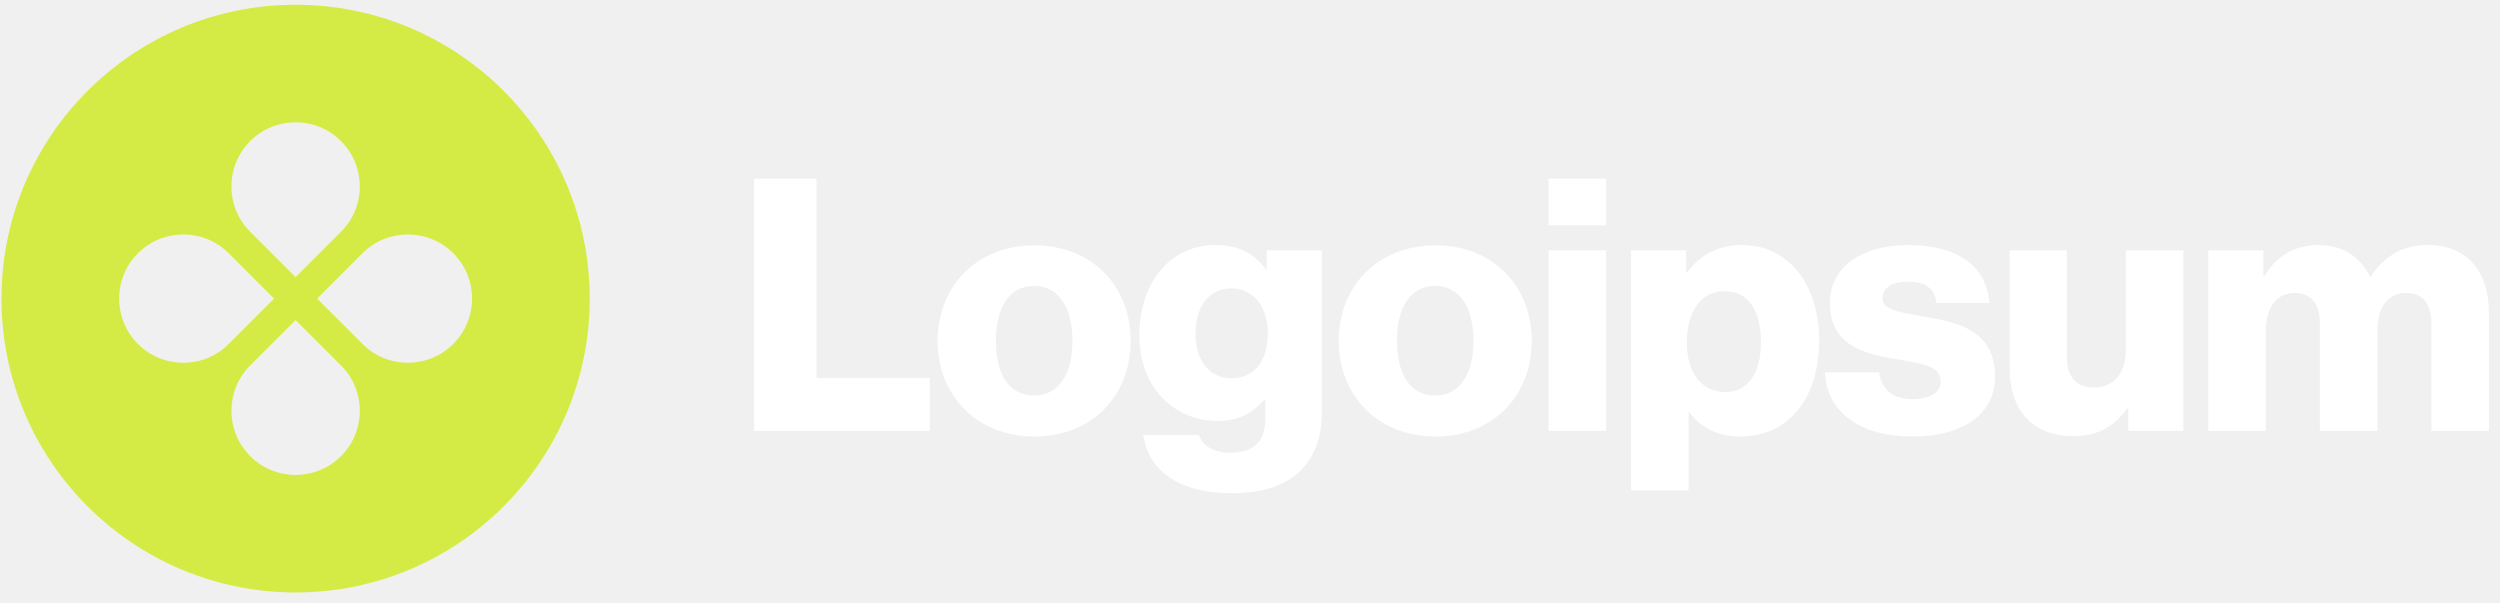
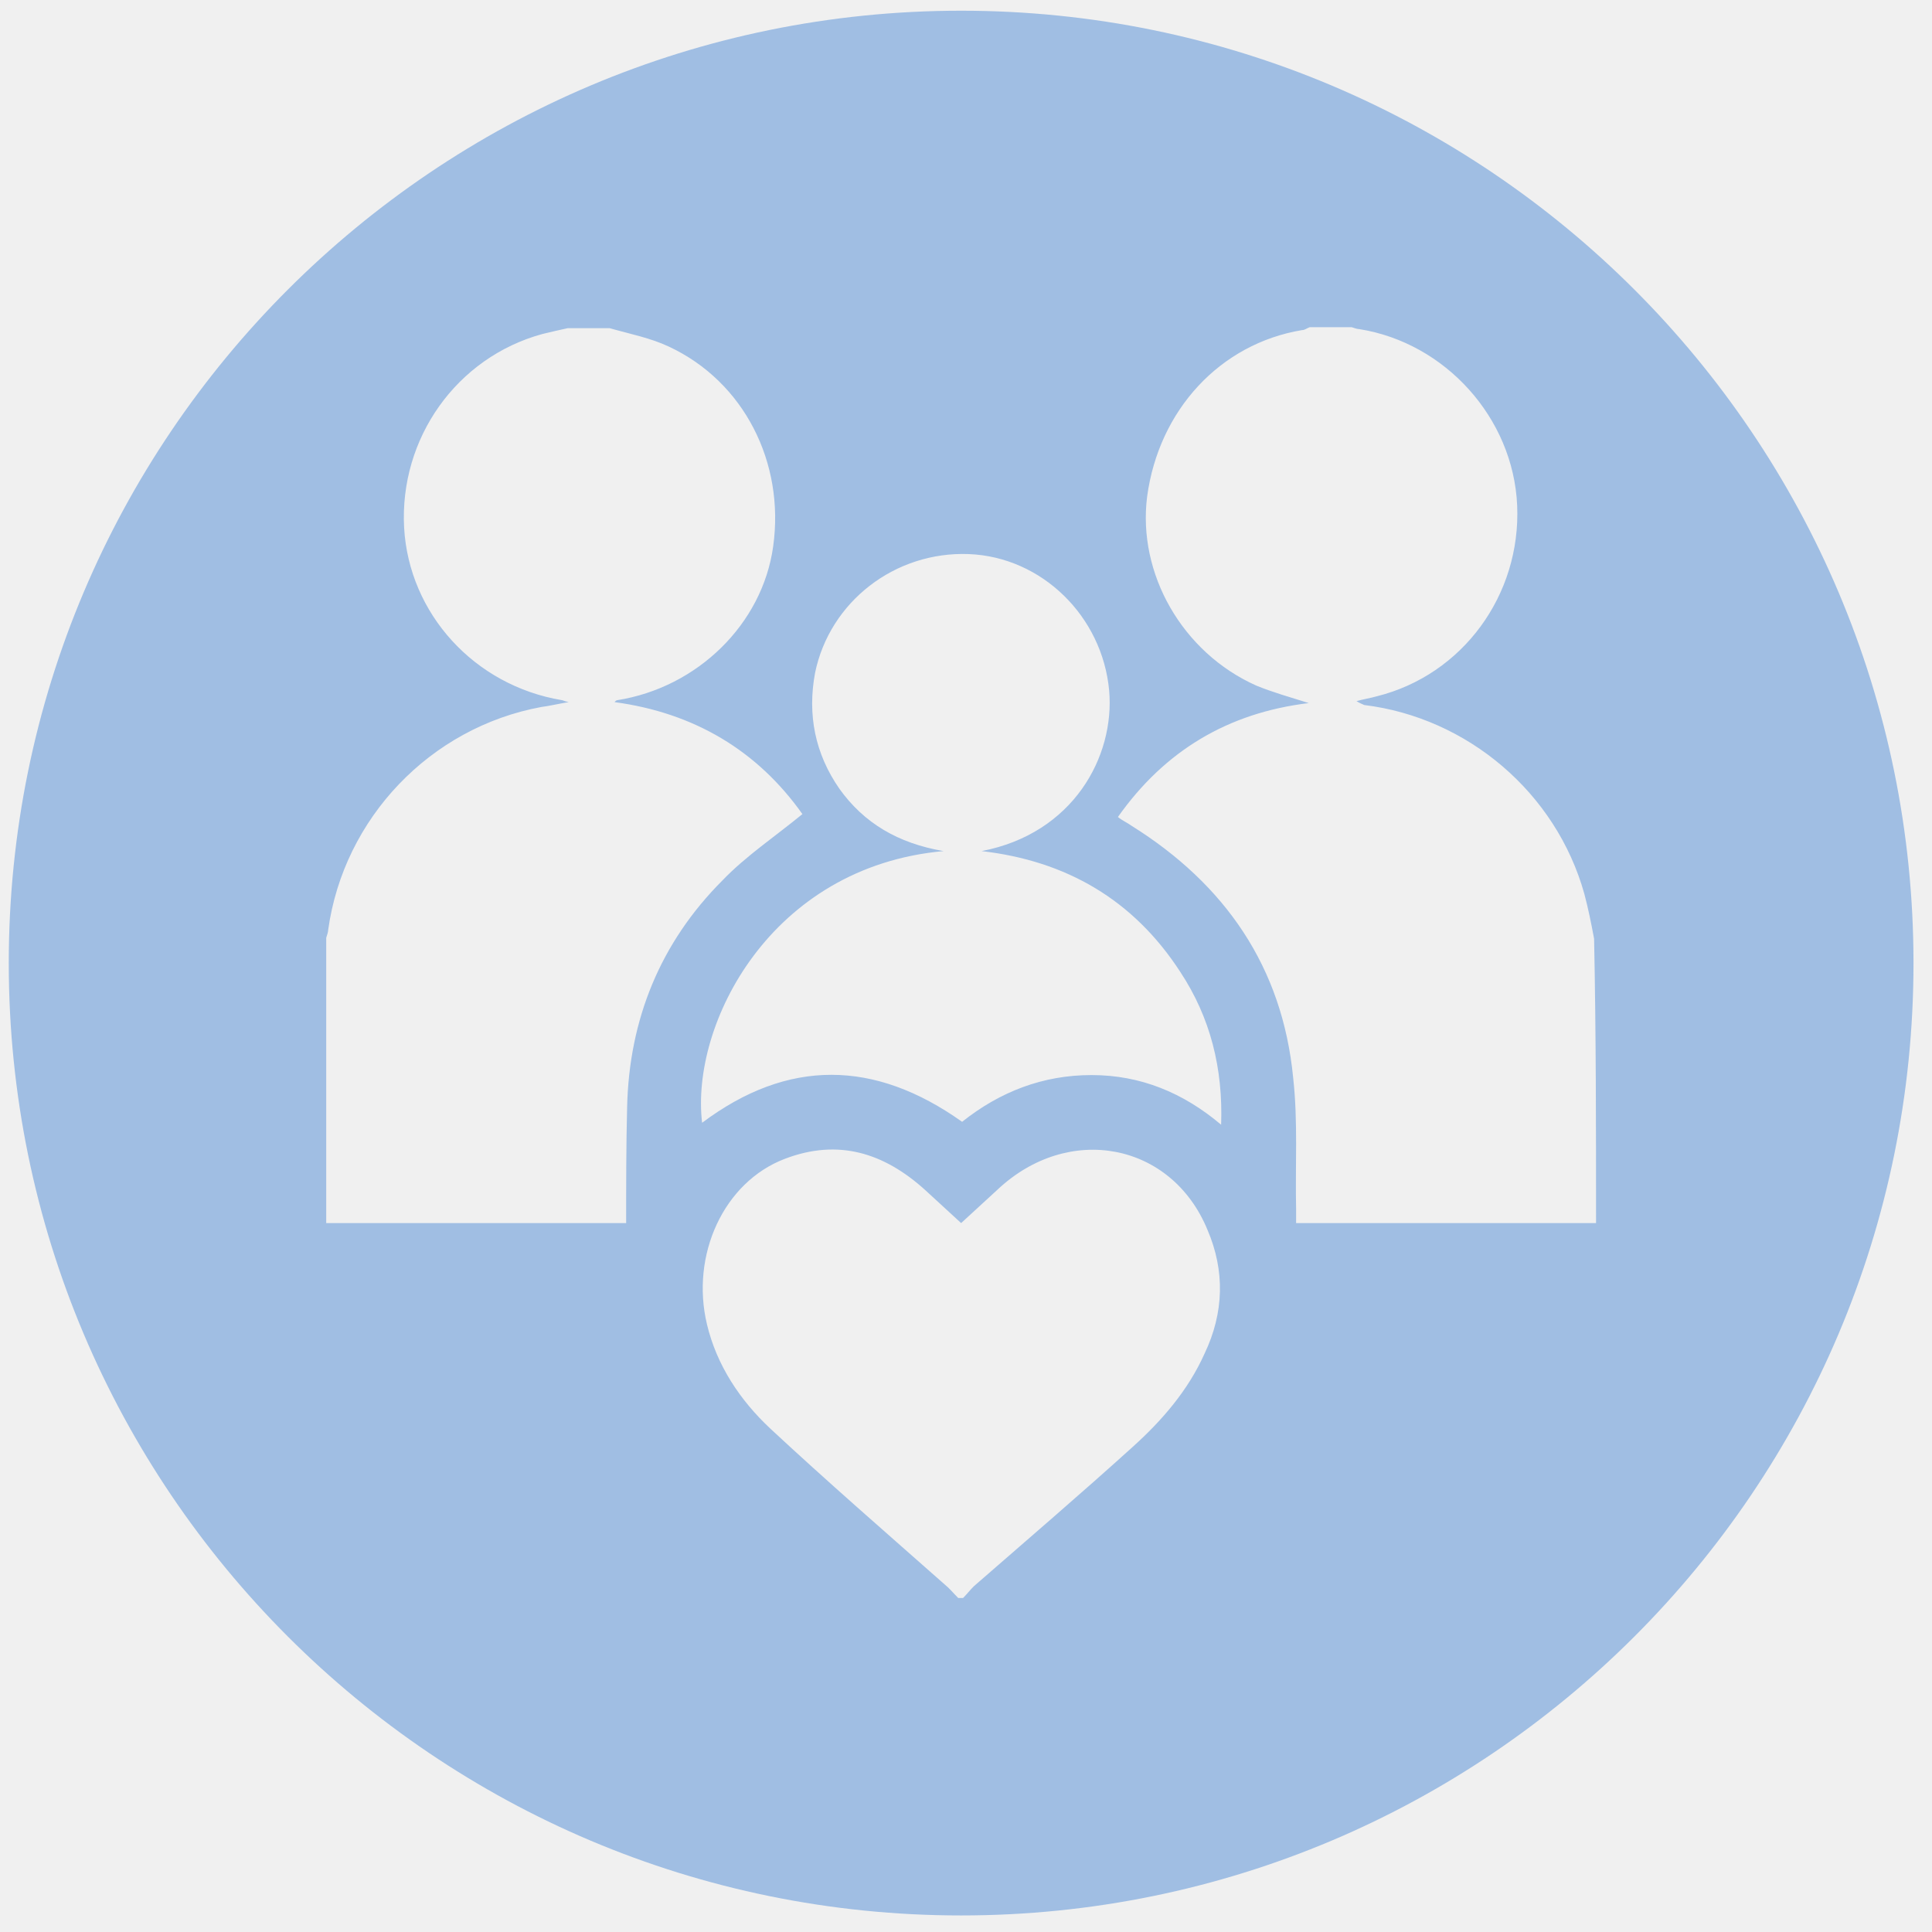
- <svg xmlns="http://www.w3.org/2000/svg" width="166" height="40" viewBox="0 0 166 40" fill="none">
-   <g clip-path="url(#clip0_427_4635)">
-     <path d="M50.071 28.608H61.742V25.096H54.219V11.866H50.071V28.608Z" fill="white" />
-     <path d="M68.656 26.267C66.992 26.267 66.125 24.815 66.125 22.637C66.125 20.46 66.992 18.985 68.656 18.985C70.32 18.985 71.211 20.46 71.211 22.637C71.211 24.815 70.32 26.267 68.656 26.267ZM68.68 28.983C72.546 28.983 75.078 26.243 75.078 22.637C75.078 19.032 72.546 16.292 68.68 16.292C64.836 16.292 62.258 19.032 62.258 22.637C62.258 26.243 64.836 28.983 68.68 28.983Z" fill="white" />
-     <path d="M81.771 32.752C83.552 32.752 85.122 32.354 86.177 31.418C87.137 30.552 87.77 29.24 87.77 27.437V16.62H84.114V17.908H84.067C83.364 16.901 82.286 16.269 80.693 16.269C77.716 16.269 75.654 18.75 75.654 22.263C75.654 25.939 78.162 27.953 80.857 27.953C82.31 27.953 83.224 27.367 83.927 26.571H84.02V27.765C84.02 29.217 83.341 30.06 81.724 30.06C80.458 30.06 79.826 29.521 79.615 28.889H75.912C76.287 31.394 78.466 32.752 81.771 32.752ZM81.747 25.119C80.318 25.119 79.38 23.949 79.38 22.146C79.38 20.319 80.318 19.149 81.747 19.149C83.341 19.149 84.184 20.507 84.184 22.122C84.184 23.808 83.411 25.119 81.747 25.119Z" fill="white" />
-     <path d="M95.287 26.267C93.623 26.267 92.756 24.815 92.756 22.637C92.756 20.46 93.623 18.985 95.287 18.985C96.951 18.985 97.841 20.46 97.841 22.637C97.841 24.815 96.951 26.267 95.287 26.267ZM95.311 28.983C99.177 28.983 101.708 26.243 101.708 22.637C101.708 19.032 99.177 16.292 95.311 16.292C91.467 16.292 88.889 19.032 88.889 22.637C88.889 26.243 91.467 28.983 95.311 28.983Z" fill="white" />
-     <path d="M102.824 28.608H106.644V16.619H102.824V28.608ZM102.824 14.957H106.644V11.866H102.824V14.957Z" fill="white" />
-     <path d="M108.301 32.565H112.121V27.367H112.168C112.918 28.374 114.02 28.983 115.566 28.983C118.707 28.983 120.792 26.501 120.792 22.614C120.792 19.008 118.847 16.269 115.66 16.269C114.02 16.269 112.848 16.994 112.028 18.072H111.957V16.62H108.301V32.565ZM114.582 26.032C112.942 26.032 112.004 24.698 112.004 22.754C112.004 20.811 112.848 19.336 114.512 19.336C116.152 19.336 116.926 20.694 116.926 22.754C116.926 24.791 116.035 26.032 114.582 26.032Z" fill="white" />
-     <path d="M127.011 28.983C130.152 28.983 132.472 27.625 132.472 25.002C132.472 21.935 129.988 21.396 127.879 21.045C126.355 20.764 124.996 20.647 124.996 19.804C124.996 19.055 125.723 18.704 126.66 18.704C127.715 18.704 128.441 19.032 128.582 20.109H132.097C131.909 17.744 130.082 16.269 126.683 16.269C123.848 16.269 121.504 17.58 121.504 20.109C121.504 22.918 123.731 23.48 125.816 23.831C127.41 24.113 128.863 24.23 128.863 25.307C128.863 26.079 128.136 26.501 126.988 26.501C125.723 26.501 124.926 25.915 124.785 24.721H121.176C121.293 27.367 123.496 28.983 127.011 28.983Z" fill="white" />
-     <path d="M137.661 28.96C139.325 28.96 140.379 28.304 141.246 27.133H141.317V28.608H144.973V16.62H141.153V23.317C141.153 24.745 140.356 25.728 139.043 25.728C137.825 25.728 137.239 25.003 137.239 23.691V16.62H133.442V24.487C133.442 27.157 134.895 28.96 137.661 28.96Z" fill="white" />
-     <path d="M146.635 28.608H150.455V21.888C150.455 20.46 151.158 19.453 152.353 19.453C153.501 19.453 154.04 20.202 154.04 21.49V28.608H157.86V21.888C157.86 20.46 158.54 19.453 159.758 19.453C160.907 19.453 161.446 20.202 161.446 21.49V28.608H165.266V20.811C165.266 18.118 163.906 16.269 161.188 16.269C159.641 16.269 158.352 16.924 157.415 18.376H157.368C156.759 17.088 155.563 16.269 153.993 16.269C152.259 16.269 151.111 17.088 150.361 18.329H150.291V16.62H146.635V28.608Z" fill="white" />
-     <path fill-rule="evenodd" clip-rule="evenodd" d="M19.628 39.34C30.414 39.34 39.158 30.604 39.158 19.828C39.158 9.051 30.414 0.315 19.628 0.315C8.843 0.315 0.099 9.051 0.099 19.828C0.099 30.604 8.843 39.34 19.628 39.34ZM22.643 15.391C24.308 13.728 24.308 11.031 22.643 9.368C20.978 7.704 18.279 7.704 16.614 9.368C14.95 11.031 14.95 13.728 16.614 15.391L19.628 18.403L22.643 15.391ZM24.069 22.839C25.734 24.503 28.433 24.503 30.098 22.839C31.762 21.176 31.762 18.479 30.098 16.816C28.433 15.153 25.734 15.153 24.069 16.816L21.055 19.828L24.069 22.839ZM22.643 30.288C24.308 28.624 24.308 25.927 22.643 24.264L19.628 21.253L16.614 24.264C14.95 25.927 14.95 28.624 16.614 30.288C18.279 31.951 20.978 31.951 22.643 30.288ZM9.159 22.839C7.495 21.176 7.495 18.479 9.159 16.816C10.824 15.153 13.523 15.153 15.188 16.816L18.202 19.828L15.188 22.839C13.523 24.503 10.824 24.503 9.159 22.839Z" fill="#D5EB45" />
+ <svg xmlns="http://www.w3.org/2000/svg" version="1.1" id="Layer_1" x="0px" y="0px" viewBox="0 0 198.4 198.4" style="enable-background:new 0 0 198.4 198.4;" xml:space="preserve">
+   <style type="text/css">
+ 	.st0{fill:#A0BEE3;}
+ </style>
+   <g>
+     <path class="st0" d="M98.7,1.1c-54,0-97.8,43.8-97.8,97.8s43.8,97.8,97.8,97.8c54,0,97.8-43.8,97.8-97.8S152.7,1.1,98.7,1.1z    M64.3,125.6c-10.3,0-20.6,0-30.8,0c0-9.8,0-19.5,0-29.3c0.1-0.3,0.2-0.6,0.2-0.8C35.3,84,44.2,74.7,55.6,72.6   c0.8-0.1,1.6-0.3,2.8-0.5c-0.5-0.1-0.6-0.2-0.7-0.2c-9-1.5-15.7-8.9-16.2-17.7C41,45,46.9,36.7,55.7,34.3c0.8-0.2,1.7-0.4,2.6-0.6   c1.4,0,2.9,0,4.3,0c2.1,0.6,4.2,1,6.1,1.9c7.7,3.6,11.9,11.9,10.7,20.5c-1.1,8-7.8,14.5-16,15.8c-0.1,0-0.2,0.1-0.3,0.2   c8.2,1.1,14.7,5,19.3,11.5c-2.8,2.3-5.8,4.3-8.2,6.8c-6.4,6.4-9.6,14.3-9.8,23.3C64.3,117.7,64.3,121.6,64.3,125.6z M123.7,139   c-1.7,3.8-4.4,6.9-7.4,9.6c-5.3,4.8-10.8,9.5-16.3,14.3c-0.4,0.4-0.7,0.8-1.1,1.2c-0.2,0-0.3,0-0.5,0c-0.5-0.5-0.9-1-1.4-1.4   c-6-5.3-12.1-10.6-17.9-16c-3.1-2.9-5.5-6.5-6.5-10.7c-1.7-7.1,1.7-14.6,8-17c5.5-2.1,10.2-0.6,14.4,3.2c1.3,1.2,2.5,2.3,3.7,3.4   c1.1-1,2.4-2.2,3.7-3.4c7.3-6.9,17.9-4.9,21.6,4.1C125.8,130.5,125.7,134.8,123.7,139z M112.1,110.4c-5,0-9.4,1.7-13.3,4.8   c-9-6.4-17.9-6.5-26.7,0.1c-1.2-10.1,7-26.3,24.8-27.9c-4.7-0.8-8.2-2.9-10.7-6.4c-2.5-3.6-3.3-7.6-2.5-11.9   c1.5-7.3,8.2-12.5,15.8-12.2c7.5,0.3,13.7,6.4,14.4,14c0.6,6.8-3.7,14.7-13.1,16.5c8.7,1,15.6,5,20.4,12.4   c3.1,4.7,4.4,9.9,4.2,15.7C121.5,112.2,117.1,110.4,112.1,110.4z M163.9,125.6c-10.2,0-20.4,0-30.8,0c0-0.5,0-1,0-1.4   c-0.1-4.5,0.2-9-0.3-13.5c-1.1-11.4-7-19.9-16.6-25.9c-0.4-0.3-0.9-0.5-1.4-0.9c4.8-6.8,11.3-10.7,19.6-11.7   c-1.9-0.6-3.7-1.1-5.4-1.8c-7.6-3.4-12.2-11.5-11.2-19.4c1.2-8.9,7.5-15.7,15.9-17.1c0.3,0,0.5-0.2,0.8-0.3c1.4,0,2.9,0,4.3,0   c0.3,0.1,0.6,0.2,0.8,0.2c8.8,1.4,15.8,9.1,16.2,18.1c0.4,9.2-5.6,17.4-14.4,19.6c-0.7,0.2-1.4,0.3-2.1,0.5   c0.3,0.2,0.6,0.3,0.8,0.4c10.6,1.3,19.7,9,22.6,19.4c0.4,1.5,0.7,3,1,4.6C163.9,106.1,163.9,115.9,163.9,125.6z" />
  </g>
-   <defs>
-     <clipPath id="clip0_427_4635">
-       <rect width="166" height="40" fill="white" />
-     </clipPath>
-   </defs>
</svg>
